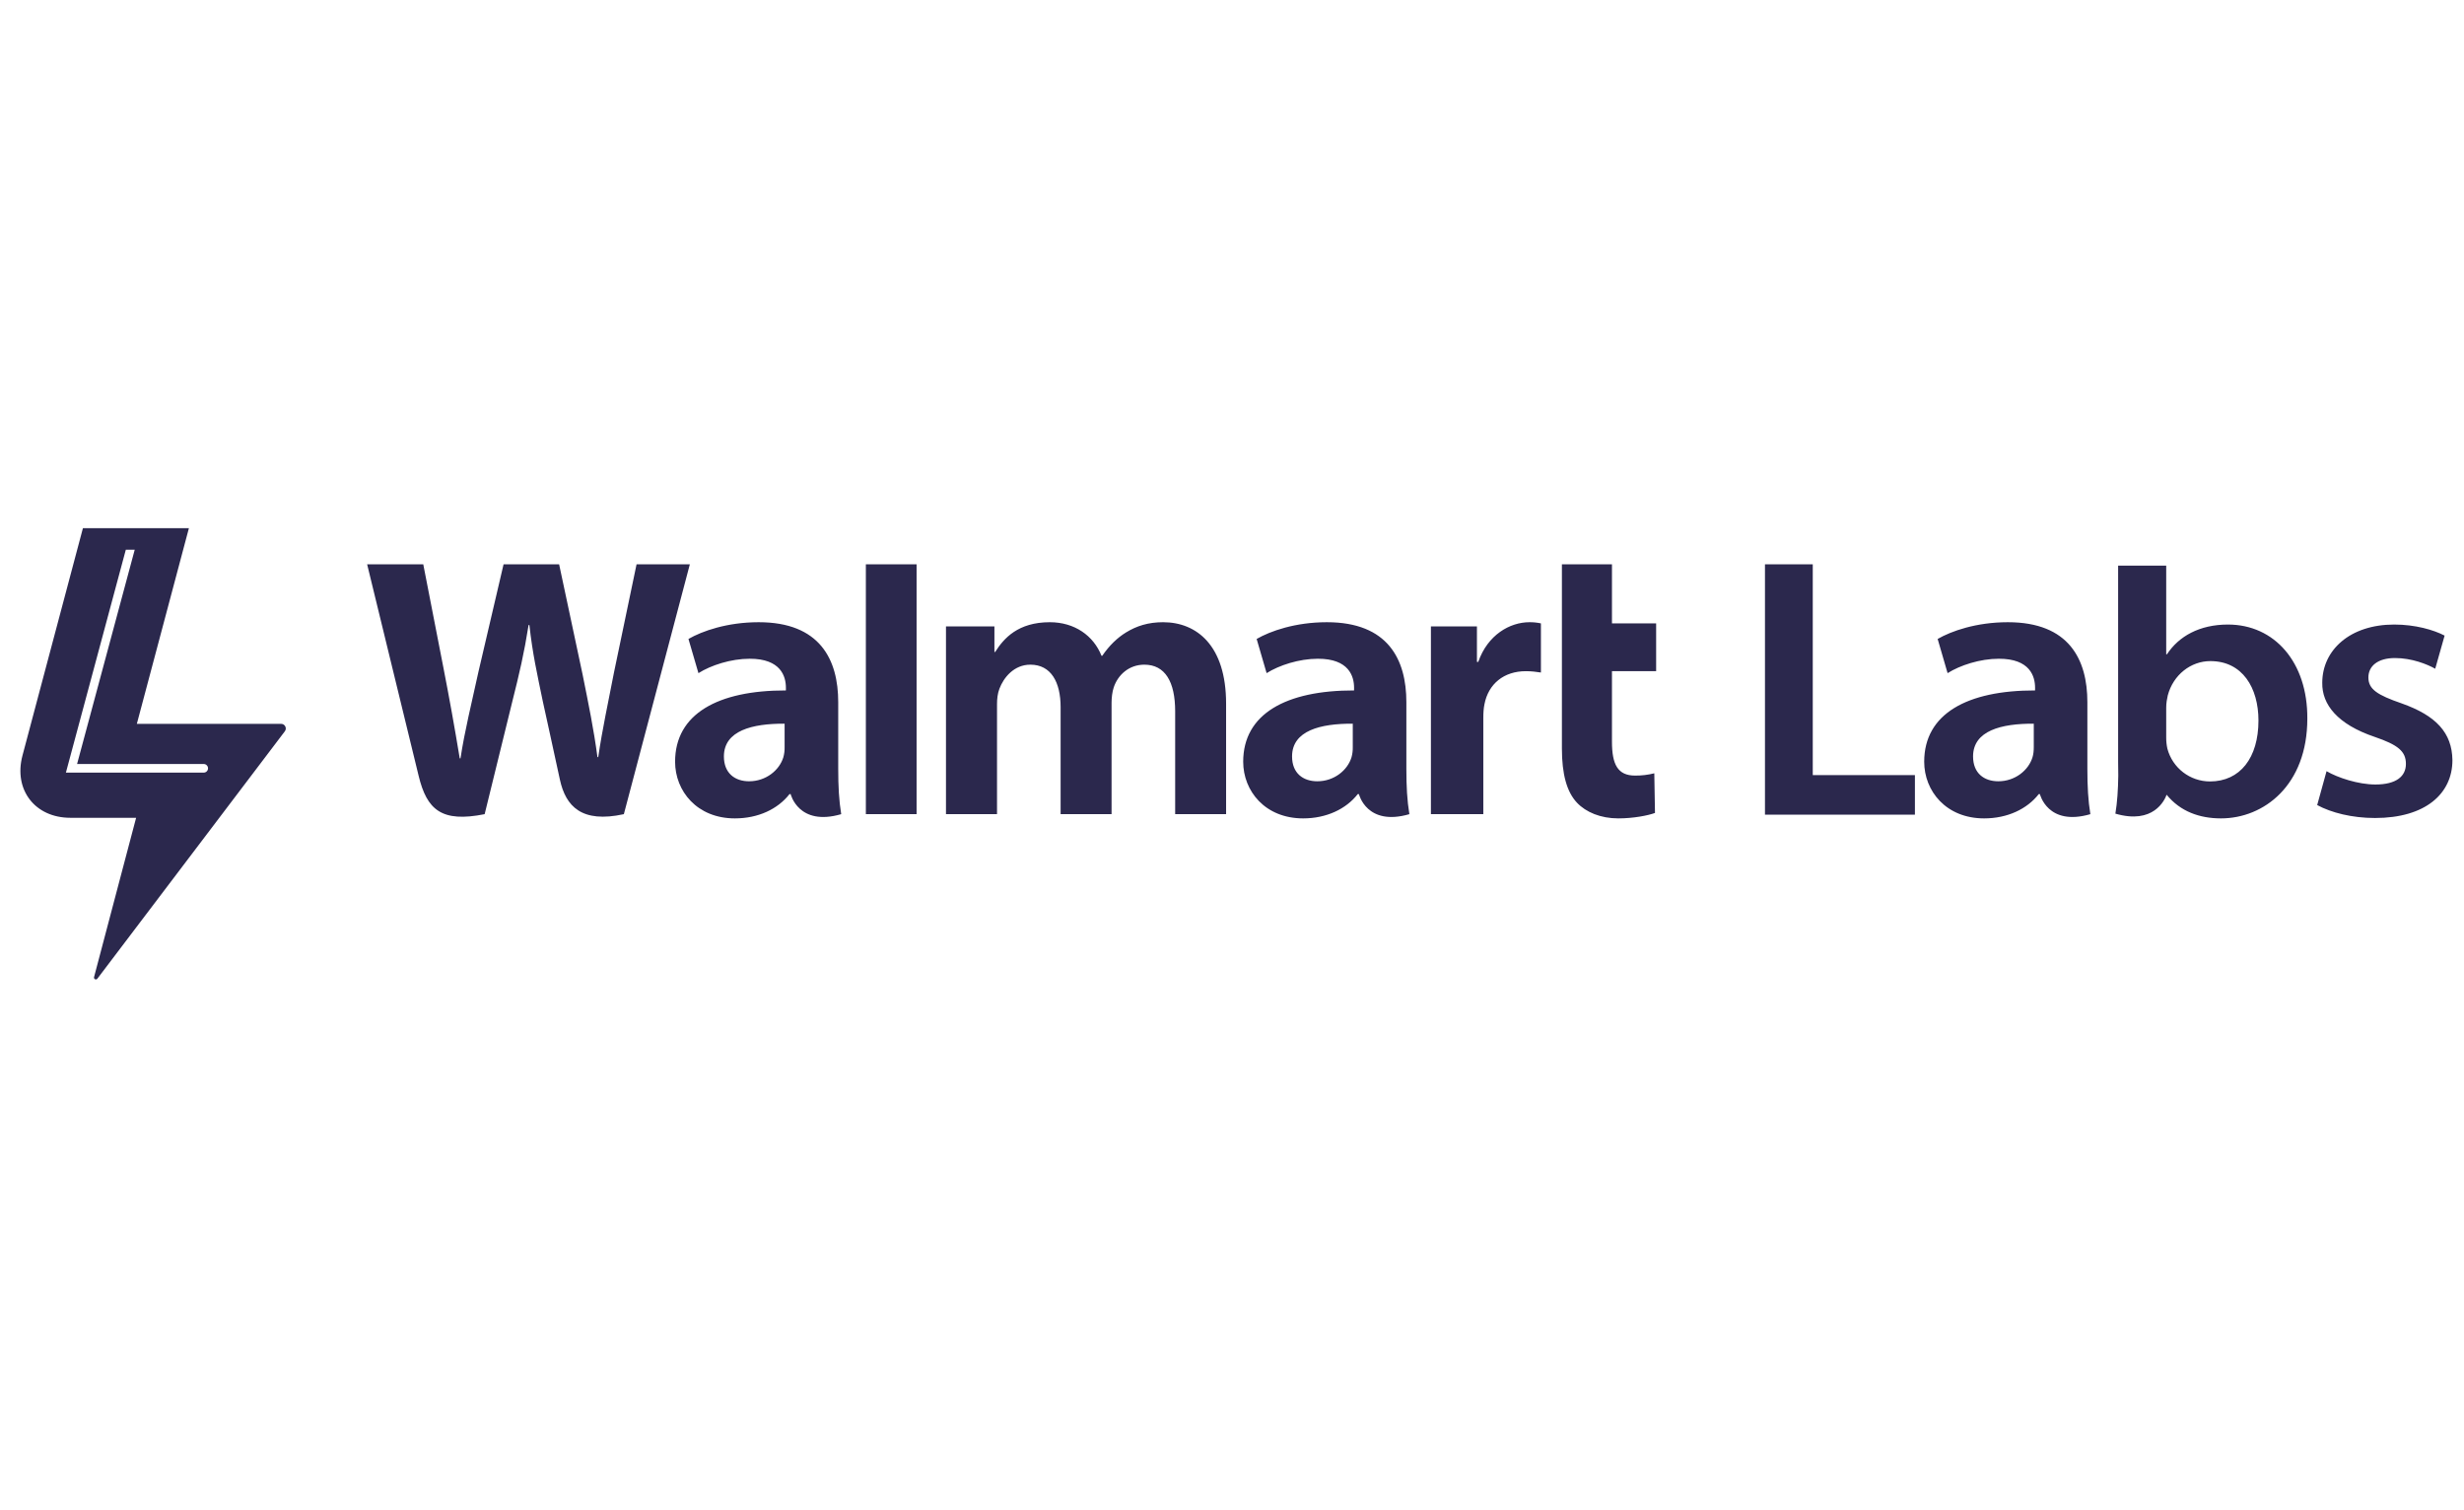
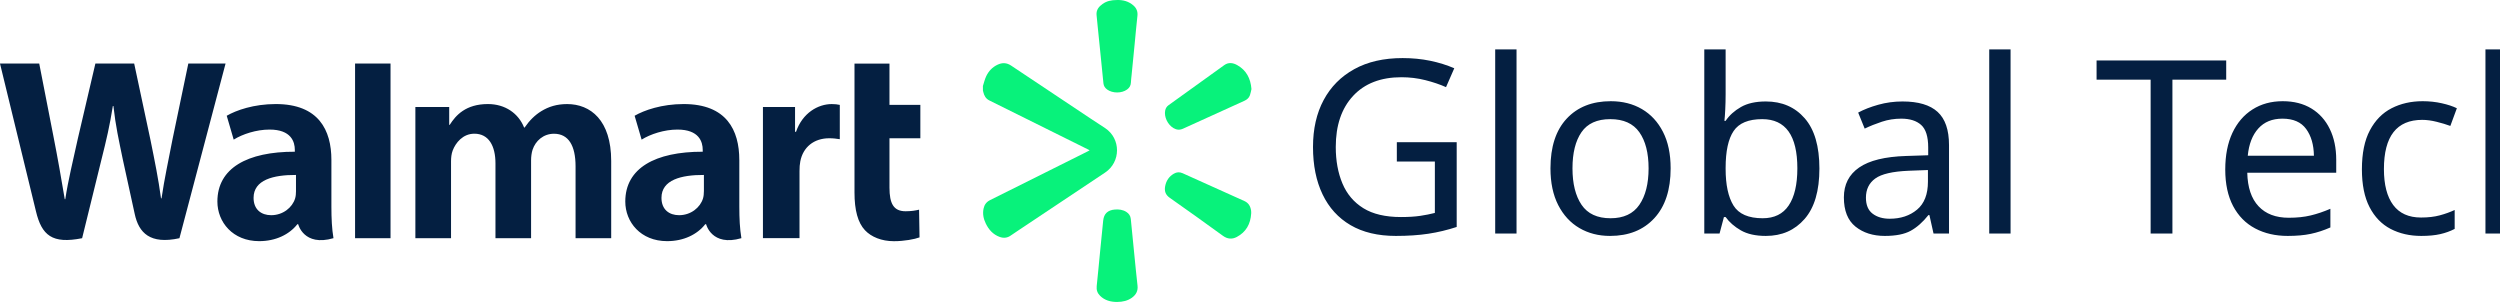
- <svg xmlns="http://www.w3.org/2000/svg" viewBox="0 0 400 245" width="400" height="245">
-   <path fill="none" pointer-events="none" d="M0 0h400v245H0z" />
-   <defs>
-     <clipPath id="a">
-       <path d="M297 782.84l2574-.043.01 398.159-2574 .044z" />
-     </clipPath>
-     <clipPath id="b">
-       <path d="M0 0h400v245H0V0z" />
-     </clipPath>
-   </defs>
-   <g clip-path="url(#a)" transform="matrix(1.09093 0 0 -1.09093 0 190.533)">
-     <path d="M156.417 40.86c-10.066 0-13.636 8.43-13.636 15.65 0 11.594 7.042 15.723 13.636 15.723 6.592 0 13.636-4.129 13.636-15.723 0-11.54-7.044-15.65-13.636-15.65m0 23.725c-3.063 0-4.75-2.86-4.75-8.075 0-5.162 1.687-8.003 4.75-8.003 3.108 0 4.748 2.77 4.748 8.003 0 5.288-1.64 8.075-4.748 8.075M185.932 40.86c-6.507 0-9.809 2.288-11.219 3.263l-.169.117v38.922l8.705 1.191V69.308c1.276 1.306 3.566 2.925 7.12 2.925 6.711 0 10.563-5.188 10.563-14.246 0-11.363-5.049-17.128-15-17.128m-2.683 8.186c.633-.37 1.525-.713 3.152-.713 2.422 0 5.642.887 5.642 8.591 0 5.164-1.574 7.662-4.81 7.662-1.506 0-2.84-.63-3.984-1.883zM214.545 41.572h-8.709v29.952h8.709zm-4.355 32.684c-2.779 0-4.443 1.62-4.443 4.333v.271c0 2.721 1.619 4.279 4.443 4.279 2.82 0 4.443-1.558 4.443-4.279v-.271c0-2.713-1.664-4.333-4.443-4.333M220.866 41.572h8.766v42.781l-8.766-1.217zM244.668 41.572h-8.707v29.952h8.707zm-4.355 32.684c-2.779 0-4.443 1.62-4.443 4.333v.271c0 2.721 1.621 4.279 4.443 4.279 2.82 0 4.443-1.558 4.443-4.279v-.271c0-2.713-1.66-4.333-4.443-4.333M127.349 83.154L117.2 55.88l-10.094 27.273h-9.342l-2.705-41.57h8.768l1.33 22.55 8.698-22.55h6.629l8.637 22.55 1.33-22.55h8.829l-2.704 41.57zM312.647 64.9c2.883 0 4.678-1.508 4.96-5.138l-10.412-.002c.464 3.78 2.563 5.14 5.452 5.14m7.629-14.973c-1.658-1.131-3.963-1.704-6.141-1.704-4.037 0-6.535 1.518-6.898 5.846h17.738s.039 2.378.055 3.17c.176 9.972-5.004 15.02-12.586 15.02-8.955 0-14.016-7.36-14.016-15.255 0-9.375 5.156-16.127 14.846-16.127 5.89 0 9.342 2.166 11.156 3.914l-3.871 5.379zM289.627 41.568h-8.707V71.52h7.066l1.229-2.93c1.123 1.956 3.094 3.524 7.65 3.524h1.44l-1.1-7.41s-1.057.093-1.793.093c-2.59 0-4.525-1.437-5.785-3.658zM269.37 74.44h-5.972l-10.06 6.424v1.966h9.244zM263.615 64.9c2.885 0 4.682-1.508 4.963-5.138l-10.414-.002c.467 3.78 2.562 5.14 5.451 5.14m7.631-14.973c-1.658-1.131-3.96-1.704-6.14-1.704-4.04 0-6.536 1.518-6.899 5.846h17.738l.055 3.17c.174 9.972-5.004 15.02-12.586 15.02-8.953 0-14.017-7.36-14.017-15.255 0-9.375 5.158-16.127 14.847-16.127 5.891 0 9.344 2.166 11.156 3.914l-3.873 5.379zM47.272 46.475l4.477 37.837-.14.034c-.5.125-1.92.252-2.575.252-2.686 0-4.817-.782-6.172-1.47-.6-.601-1.162-2.611-1.162-3.267v-.18l4.427.493-4.556-34.545c0-1.134 1.029-3.322 2.203-4.681l.049-.057h.074c1.844 0 5.447.697 7.414 1.434l.053.019.027.047c.512.83 1.014 2.588 1.014 3.549v.178l-4.885-.502c-.115.279-.246.752-.248.859M66.65 45.42c-3.293 0-5.033 2.553-5.033 7.383 0 3.496.814 8.383 2.637 11.417 1.74 2.854 4.507 4.559 7.404 4.559 1.41 0 2.904-.332 3.846-.852L73 49.847c-1.434-2.69-3.928-4.427-6.35-4.427m11.732.195c-.117.356-.255.989-.257 1.106l2.982 22.79-.08.055c-1.486 1.05-4.674 2.814-9.307 2.814-5.886 0-9.576-3.365-11.632-6.191-2.614-3.644-4.112-8.773-4.112-14.068 0-9.77 5.1-11.23 8.14-11.23 2.69 0 6.407 1.205 8.8 4.576h.091c.264-1.461.928-3.326 1.602-4.494l.05-.082h.091c1.687 0 5.52.675 7.42 1.435l.048.018.03.047c.5.816 1.011 2.576 1.011 3.486v.176z" fill="#ee243f" />
-   </g>
-   <g clip-path="url(#b)" transform="matrix(3.34875 0 0 3.34875 -469.034 -287.856)">
-     <g fill="#2B284D">
-       <path d="M205.641 122.175a1.7 1.7 0 0 1-.061.493c-.192.63-.843 1.164-1.659 1.164-.684 0-1.223-.387-1.223-1.204 0-1.251 1.373-1.597 2.943-1.588v1.135zm2.598-2.178c0-2.061-.881-3.876-3.856-3.876-1.528 0-2.741.43-3.402.812l.483 1.657c.604-.381 1.57-.698 2.484-.698 1.508-.004 1.756.855 1.756 1.405v.131c-3.294-.005-5.375 1.134-5.375 3.456 0 1.418 1.06 2.747 2.906 2.747 1.129 0 2.08-.452 2.647-1.177h.057s.374 1.574 2.446.972c-.109-.655-.146-1.353-.146-2.193v-3.236zm12.108-1.502v-2.317h-2.141v-2.864h-2.427v8.935c0 1.232.234 2.095.731 2.622.435.461 1.148.76 2.001.76.726 0 1.442-.138 1.78-.264l-.033-1.922a3.707 3.707 0 0 1-.932.111c-.839 0-1.12-.536-1.12-1.642v-3.419h2.141zm-8.622-.452h-.065v-1.717h-2.231v9.1h2.54v-4.659c0-.251.014-.471.056-.672.188-.976.932-1.6 2.006-1.6.295 0 .501.032.731.065v-2.382a2.494 2.494 0 0 0-.558-.057c-.946 0-2.024.612-2.479 1.922zm-15.28-1.922c-.717 0-1.283.18-1.795.495-.431.264-.815.639-1.153 1.132h-.037c-.389-.979-1.307-1.627-2.506-1.627-1.538 0-2.231.78-2.648 1.442h-.037v-1.237h-2.348v9.1h2.474v-5.337c0-.25.028-.514.117-.744.202-.537.703-1.166 1.5-1.166.998 0 1.466.843 1.466 2.061v5.186h2.47v-5.401c0-.239.032-.526.103-.738.201-.611.74-1.108 1.485-1.108 1.008 0 1.495.829 1.495 2.262v4.985h2.469v-5.359c0-2.827-1.434-3.946-3.055-3.946zm-18.347 6.054a1.7 1.7 0 0 1-.061.493c-.192.63-.843 1.164-1.663 1.164-.68 0-1.219-.387-1.219-1.204 0-1.251 1.374-1.597 2.943-1.588v1.135zm2.599-2.178c0-2.061-.881-3.876-3.857-3.876-1.528 0-2.741.43-3.403.812l.484 1.657c.604-.381 1.569-.698 2.483-.698 1.509-.004 1.757.855 1.757 1.405v.131c-3.294-.005-5.372 1.134-5.372 3.456 0 1.418 1.059 2.747 2.898 2.747 1.134 0 2.081-.452 2.648-1.177h.056s.379 1.574 2.451.972c-.108-.655-.145-1.353-.145-2.193v-3.236zm-9.776-6.683l-1.093 5.236c-.294 1.524-.559 2.716-.765 4.11h-.037c-.186-1.381-.424-2.524-.722-4.009l-1.137-5.337h-2.693l-1.216 5.202c-.344 1.581-.667 2.858-.872 4.205h-.037a147.67 147.67 0 0 0-.793-4.403s-.722-3.722-.975-5.004h-2.721s2.15 8.812 2.494 10.242c.4 1.669 1.121 2.285 3.203 1.87l1.342-5.465c.341-1.356.569-2.323.788-3.704h.039c.153 1.394.372 2.352.652 3.71 0 0 .547 2.48.826 3.783.282 1.302 1.062 2.122 3.101 1.676l3.199-12.112h-2.583zm11.116 12.112h2.459v-12.112h-2.459v12.112zM227.94 113.314h-2.317v12.135h7.269v-1.917h-4.952v-10.218M238.654 122.175c0 .168-.014.341-.062.493-.191.63-.843 1.164-1.658 1.164-.685 0-1.223-.387-1.223-1.204 0-1.251 1.372-1.597 2.943-1.588v1.135zm2.598-2.178c0-2.061-.881-3.876-3.856-3.876-1.528 0-2.741.43-3.402.812l.482 1.657c.605-.381 1.57-.698 2.484-.698 1.509-.004 1.757.855 1.757 1.405v.131c-3.294-.005-5.375 1.134-5.375 3.456 0 1.418 1.059 2.747 2.905 2.747 1.13 0 2.081-.452 2.648-1.177h.056s.375 1.574 2.446.972c-.108-.655-.145-1.353-.145-2.193v-3.236M247.196 123.84a2.139 2.139 0 0 1-2.065-1.588 2.428 2.428 0 0 1-.057-.534v-1.459c0-.222.038-.425.076-.591.265-.997 1.118-1.662 2.065-1.662 1.554 0 2.331 1.293 2.331 2.88 0 1.81-.89 2.954-2.35 2.954zm.872-7.606c-1.383 0-2.387.572-2.956 1.44h-.038v-4.296h-2.331v9.521c0 .274.004.484.007.665-.01.683-.048 1.279-.14 1.837 1.845.536 2.387-.65 2.484-.917.662.812 1.597 1.147 2.633 1.147 2.084 0 4.188-1.606 4.188-4.837.018-2.732-1.592-4.56-3.847-4.56M256.486 120.056c-1.175-.406-1.611-.684-1.611-1.256 0-.554.455-.942 1.288-.942.815 0 1.555.296 1.952.518l.455-1.606c-.531-.277-1.421-.536-2.444-.536-2.142 0-3.487 1.237-3.487 2.825-.019 1.052.739 2.012 2.54 2.621 1.136.388 1.515.701 1.515 1.311 0 .591-.455.997-1.478.997-.834 0-1.838-.333-2.369-.646l-.454 1.643c.682.369 1.686.627 2.804.627 2.444 0 3.752-1.181 3.752-2.806-.019-1.329-.796-2.16-2.463-2.75M143.257 123.412l2.905-10.806h.432l-2.795 10.388h6.139a.209.209 0 1 1 0 .418h-6.681zm10.434-2.364h-6.995l2.524-9.485h-5.138l-2.931 11.024c-.438 1.658.607 3.014 2.322 3.015h3.188l-2.039 7.721c-.026.096.1.157.16.078l9.088-11.991a.225.225 0 0 0-.179-.362" />
+ <svg xmlns="http://www.w3.org/2000/svg" version="1.1" id="Layer_1" x="0px" y="0px" viewBox="0 0 1036.29 125.17" style="enable-background:new 0 0 1036.29 125.17;" xml:space="preserve">
+   <style type="text/css">
+ 	.st0{fill:#041F41;}
+ 	.st1{fill:#08F27B;}
+ 	.st2{font-family:'Bogle-Regular';}
+ 	.st3{font-size:100.435px;}
+ </style>
+   <g>
+     <path class="st0" d="M306.45,66.29c0-12.32-5.26-23.16-23.05-23.16c-9.13,0-16.38,2.57-20.34,4.85l2.9,9.9   c3.61-2.28,9.38-4.17,14.83-4.17c9.02-0.02,10.5,5.11,10.5,8.4v0.78c-19.67-0.03-32.1,6.78-32.1,20.66   c0,8.47,6.33,16.41,17.34,16.41c6.77,0,12.43-2.7,15.82-7.03h0.34c0,0,2.25,9.4,14.63,5.8c-0.65-3.91-0.86-8.08-0.86-13.1V66.29z    M291.77,79.31c0,1-0.09,2.04-0.36,2.94c-1.14,3.77-5.04,6.95-9.92,6.95c-4.07,0-7.3-2.31-7.3-7.19c0-7.47,8.22-9.54,17.59-9.49   V79.31z M16.26,26.35c1.52,7.67,5.84,29.9,5.84,29.9c1.81,9.15,3.48,18.73,4.74,26.31h0.22c1.23-8.05,3.15-15.68,5.21-25.13   l7.27-31.09h16.08l6.8,31.9c1.79,8.87,3.2,15.71,4.32,23.96h0.22c1.23-8.33,2.82-15.45,4.57-24.56l6.53-31.3H93.5L74.38,98.74   c-12.18,2.67-16.85-2.23-18.53-10.02c-1.67-7.79-4.94-22.61-4.94-22.61c-1.67-8.11-2.98-13.84-3.9-22.17h-0.23   c-1.31,8.25-2.67,14.03-4.71,22.14l-8.03,32.66c-12.44,2.48-16.75-1.2-19.14-11.17C12.85,79.02,0,26.35,0,26.35H16.26z    M137.37,66.29c0-12.32-5.26-23.16-23.05-23.16c-9.14,0-16.39,2.57-20.34,4.85l2.89,9.9c3.62-2.28,9.38-4.17,14.83-4.17   c9.03-0.02,10.51,5.11,10.51,8.4v0.78c-19.68-0.03-32.1,6.78-32.1,20.66c0,8.47,6.33,16.41,17.33,16.41   c6.77,0,12.44-2.7,15.83-7.03h0.33c0,0,2.25,9.4,14.63,5.8c-0.65-3.91-0.86-8.08-0.86-13.1V66.29z M122.69,79.31   c0,1-0.09,2.04-0.36,2.94c-1.14,3.77-5.04,6.95-9.92,6.95c-4.07,0-7.3-2.31-7.3-7.19c0-7.47,8.22-9.54,17.58-9.49V79.31z    M161.88,98.74h-14.7V26.35h14.7V98.74z M368.7,26.35v17.12h12.8v13.85h-12.8v20.43c0,6.61,1.68,9.82,6.69,9.82   c2.36,0,4.08-0.29,5.58-0.66l0.19,11.49c-2.02,0.75-6.29,1.58-10.64,1.58c-5.11,0-9.38-1.78-11.97-4.54   c-2.96-3.15-4.35-8.31-4.35-15.67c0,0,0-46.46,0-53.4H368.7z M329.56,44.36v10.26h0.41c2.7-7.83,9.14-11.48,14.8-11.48   c1.42,0,2.2,0.11,3.34,0.34V57.7c-1.36-0.2-2.62-0.39-4.38-0.39c-6.4,0-10.86,3.73-11.99,9.56c-0.24,1.2-0.33,2.51-0.33,4.01v27.84   h-15.16V44.36H329.56z M186.2,44.36v7.39h0.22c2.51-3.96,6.64-8.62,15.84-8.62c7.16,0,12.65,3.87,14.99,9.73h0.22   c2.01-2.95,4.32-5.19,6.89-6.77c3.06-1.88,6.44-2.95,10.73-2.95c9.68,0,18.26,6.69,18.26,23.58v32.03h-14.77c0-6.82,0-29.8,0-29.8   c0-8.56-2.9-13.51-8.95-13.51c-4.43,0-7.65,2.97-8.87,6.62c-0.42,1.26-0.62,2.98-0.62,4.41v32.28h-14.76V67.74   c0-7.27-2.79-12.32-8.75-12.32c-4.77,0-7.76,3.76-8.98,6.97c-0.52,1.38-0.69,2.96-0.69,4.45v31.89h-14.78V44.36H186.2z" />
+     <g>
+       <path class="st1" d="M407.43,35.65c0.45-1.36,0.76-2.78,1.37-4.06c0.99-2.09,2.53-3.73,4.66-4.75c1.96-0.94,3.81-0.9,5.7,0.37    c10.93,7.33,21.89,14.6,32.84,21.89c2.03,1.35,4.09,2.65,6.11,4.01c6.57,4.39,6.54,14.04-0.04,18.43    c-12.02,8.01-24.03,16.02-36.04,24.03c-1.01,0.68-2.04,1.33-3.03,2.04c-1.46,1.06-3.03,1.18-4.67,0.58    c-2.72-1-4.48-3.01-5.71-5.54c-0.97-1.98-1.38-4.07-0.9-6.26c0.34-1.56,1.2-2.7,2.66-3.43c12.84-6.39,25.66-12.8,38.49-19.21    c0.91-0.45,1.81-0.92,2.79-1.42c-0.2-0.13-0.33-0.23-0.48-0.3c-13.7-6.8-27.39-13.6-41.09-20.4c-1.46-0.72-2.15-1.98-2.5-3.49    c-0.05-0.21-0.1-0.42-0.15-0.63C407.43,36.89,407.43,36.27,407.43,35.65z" />
+       <path class="st1" d="M518.75,36.92c-0.17,0.69-0.31,1.65-0.63,2.55c-0.39,1.08-1.2,1.82-2.27,2.3    c-8.49,3.84-16.97,7.69-25.44,11.56c-1.41,0.65-2.69,0.53-3.98-0.23c-2.42-1.44-3.95-4.66-3.45-7.26    c0.18-0.93,0.62-1.67,1.41-2.24c7.7-5.53,15.39-11.09,23.09-16.61c1.77-1.27,3.66-0.97,5.4,0.02    C516.59,29.12,518.39,32.44,518.75,36.92z" />
+       <path class="st1" d="M518.63,88.56c-0.27,4.28-2.11,7.63-5.97,9.67c-1.94,1.02-3.84,0.89-5.73-0.48    c-7.31-5.31-14.66-10.57-22.06-15.77c-1.77-1.24-2.27-2.79-1.9-4.76c0.42-2.28,1.6-4.06,3.62-5.23c1.15-0.67,2.35-0.77,3.62-0.19    c8.53,3.86,17.06,7.7,25.6,11.53c1.77,0.79,2.55,2.23,2.8,4.05C518.67,87.76,518.63,88.16,518.63,88.56z" />
+       <path class="st1" d="M462.99,125.17c-2.63-0.02-5.05-0.65-6.98-2.55c-1.12-1.1-1.58-2.42-1.41-4.03c0.51-4.73,0.93-9.48,1.4-14.21    c0.42-4.32,0.82-8.64,1.29-12.96c0.31-2.86,1.9-4.31,4.8-4.56c1.69-0.14,3.32,0.05,4.79,0.98c1.06,0.68,1.72,1.6,1.85,2.91    c0.48,5.05,0.99,10.09,1.5,15.14c0.42,4.16,0.81,8.33,1.29,12.49c0.26,2.22-0.63,3.82-2.36,5.06    C467.48,124.62,465.5,125.16,462.99,125.17z" />
+       <path class="st1" d="M462.95,0.01c2.59-0.09,4.89,0.55,6.83,2.22c1.32,1.14,1.91,2.56,1.7,4.37c-0.44,3.85-0.76,7.71-1.14,11.57    c-0.42,4.3-0.85,8.59-1.27,12.89c-0.11,1.08-0.25,2.16-0.3,3.24c-0.06,1.21-0.62,2.1-1.56,2.79c-2.22,1.65-6.04,1.65-8.27,0.02    c-0.88-0.64-1.44-1.46-1.55-2.58c-0.36-3.75-0.75-7.49-1.13-11.23c-0.43-4.21-0.85-8.41-1.28-12.62c-0.15-1.5-0.32-2.99-0.44-4.49    c-0.17-2.05,0.92-3.44,2.48-4.54C458.66,0.49,460.53,0.01,462.95,0.01z" />
    </g>
+     <text transform="matrix(1 0 0 1 538.1344 96.7939)" class="st0 st2 st3">Global Tech</text>
  </g>
</svg>
